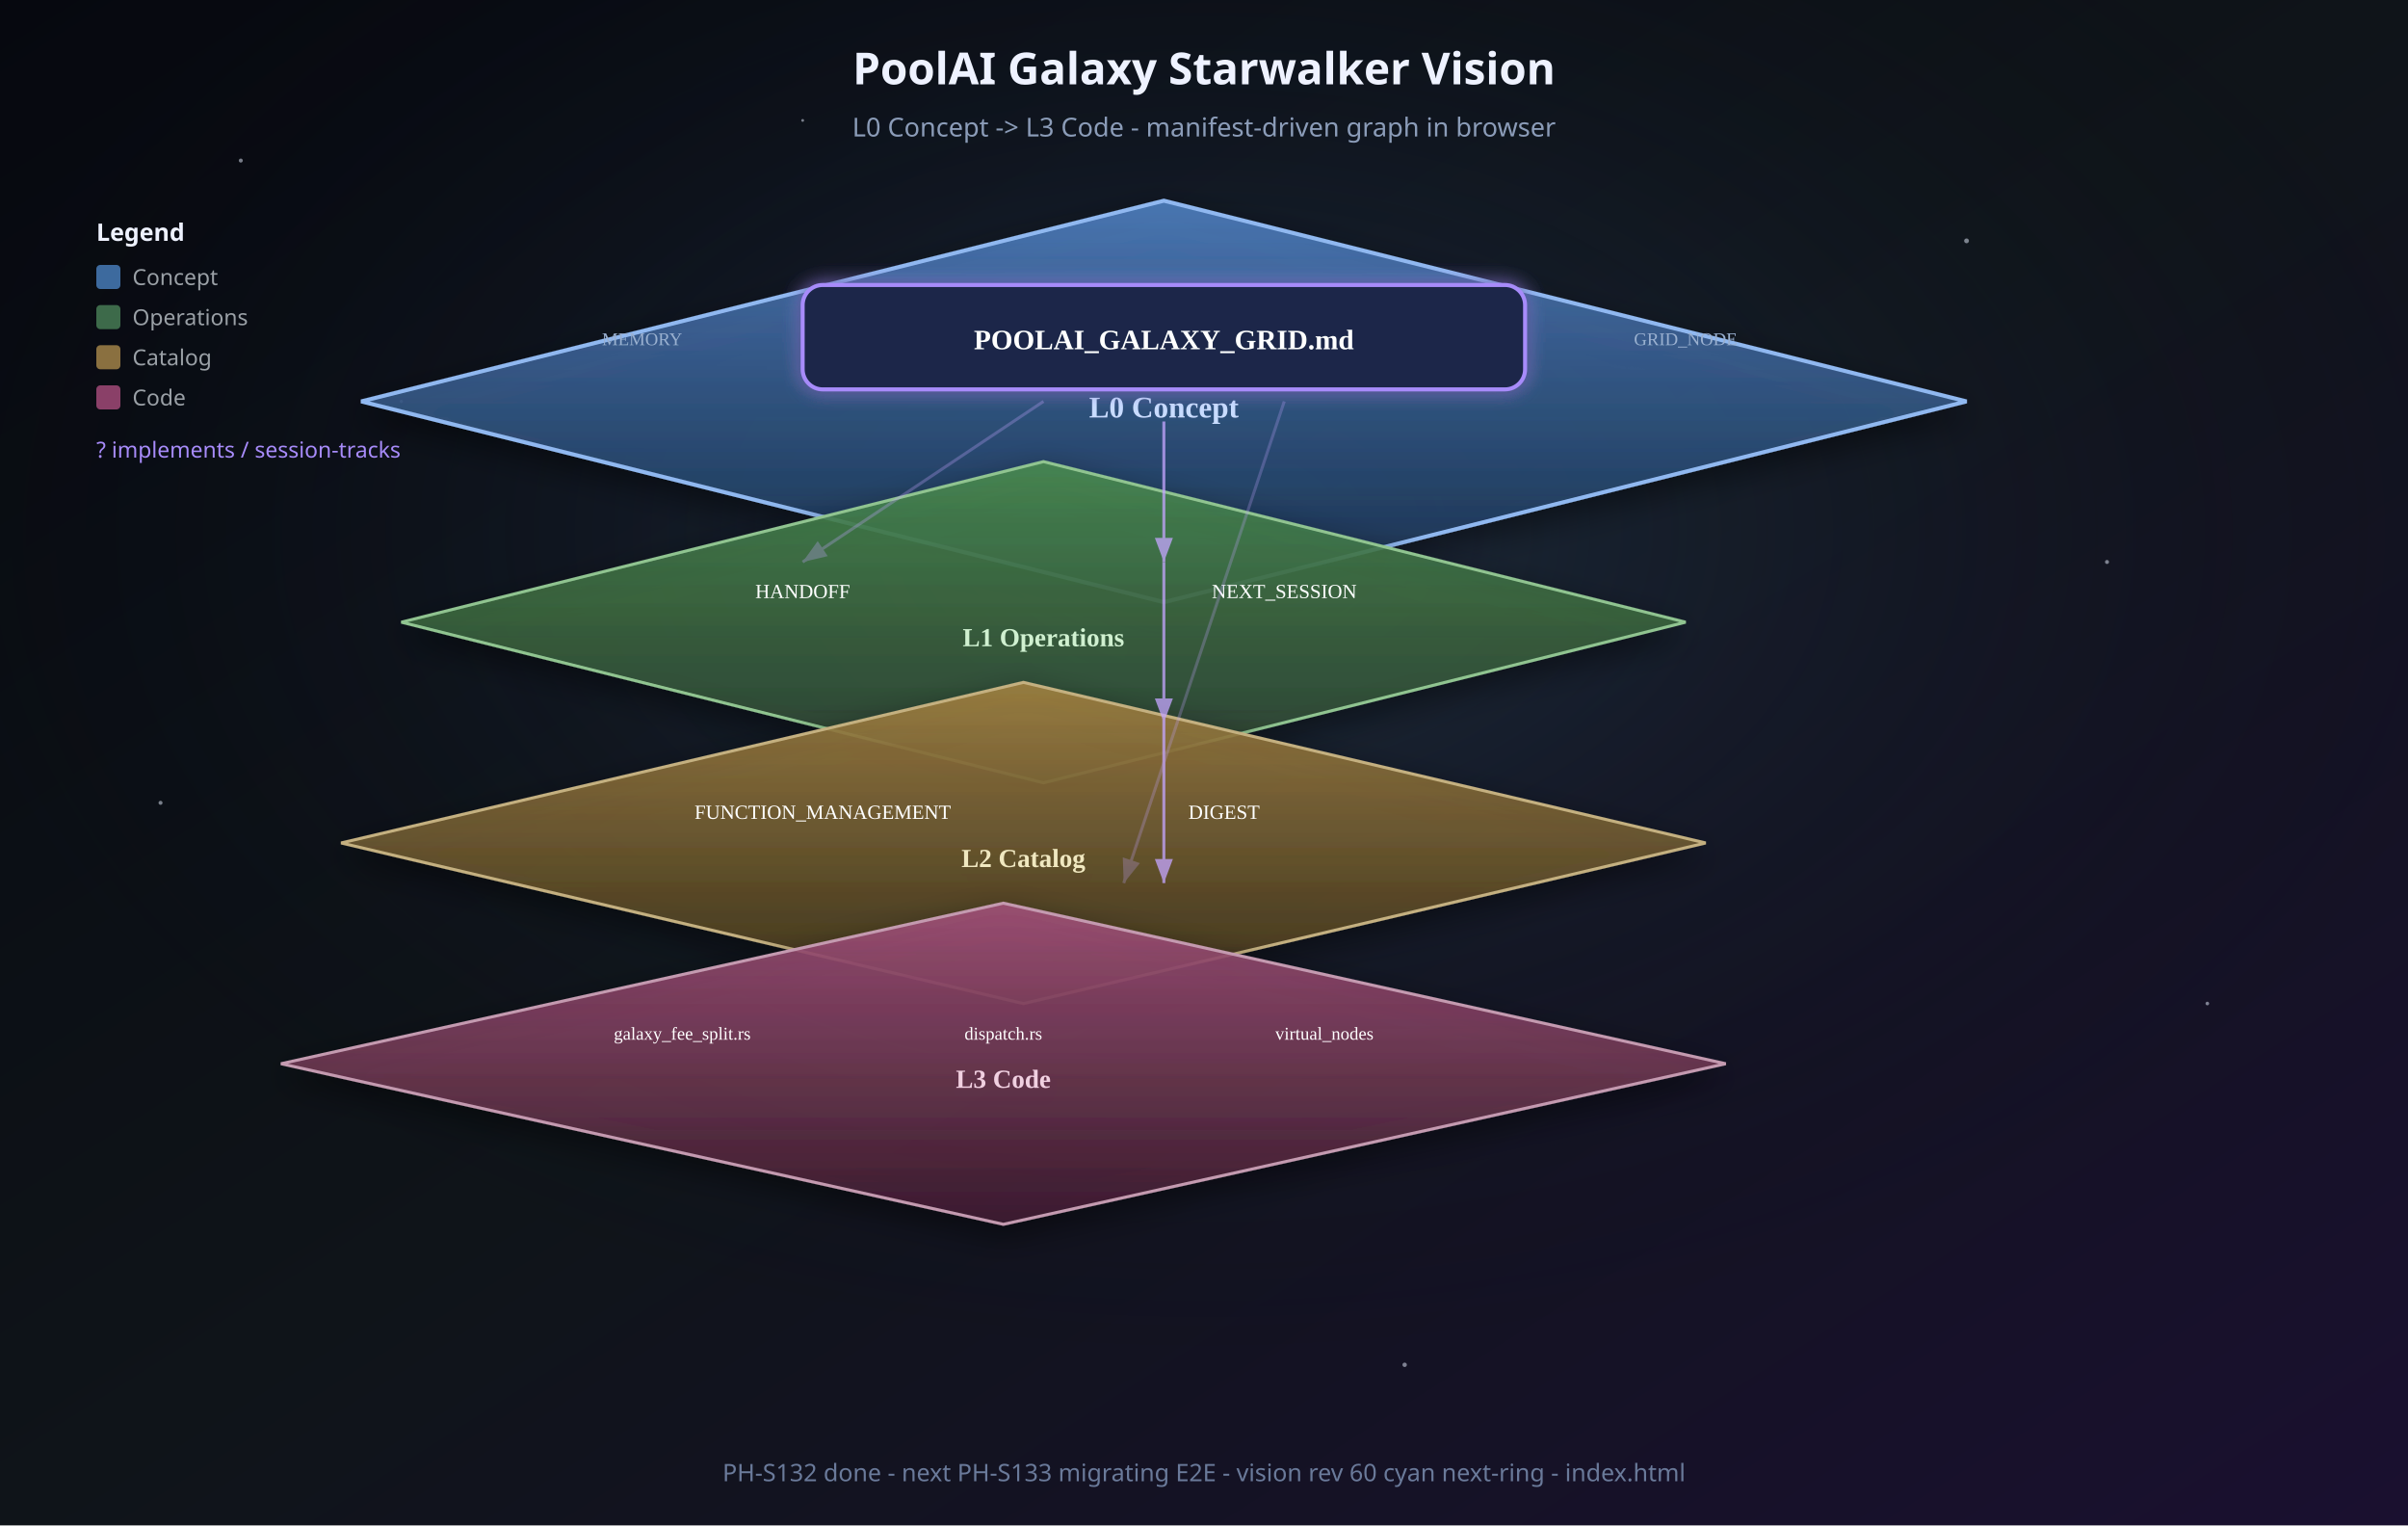
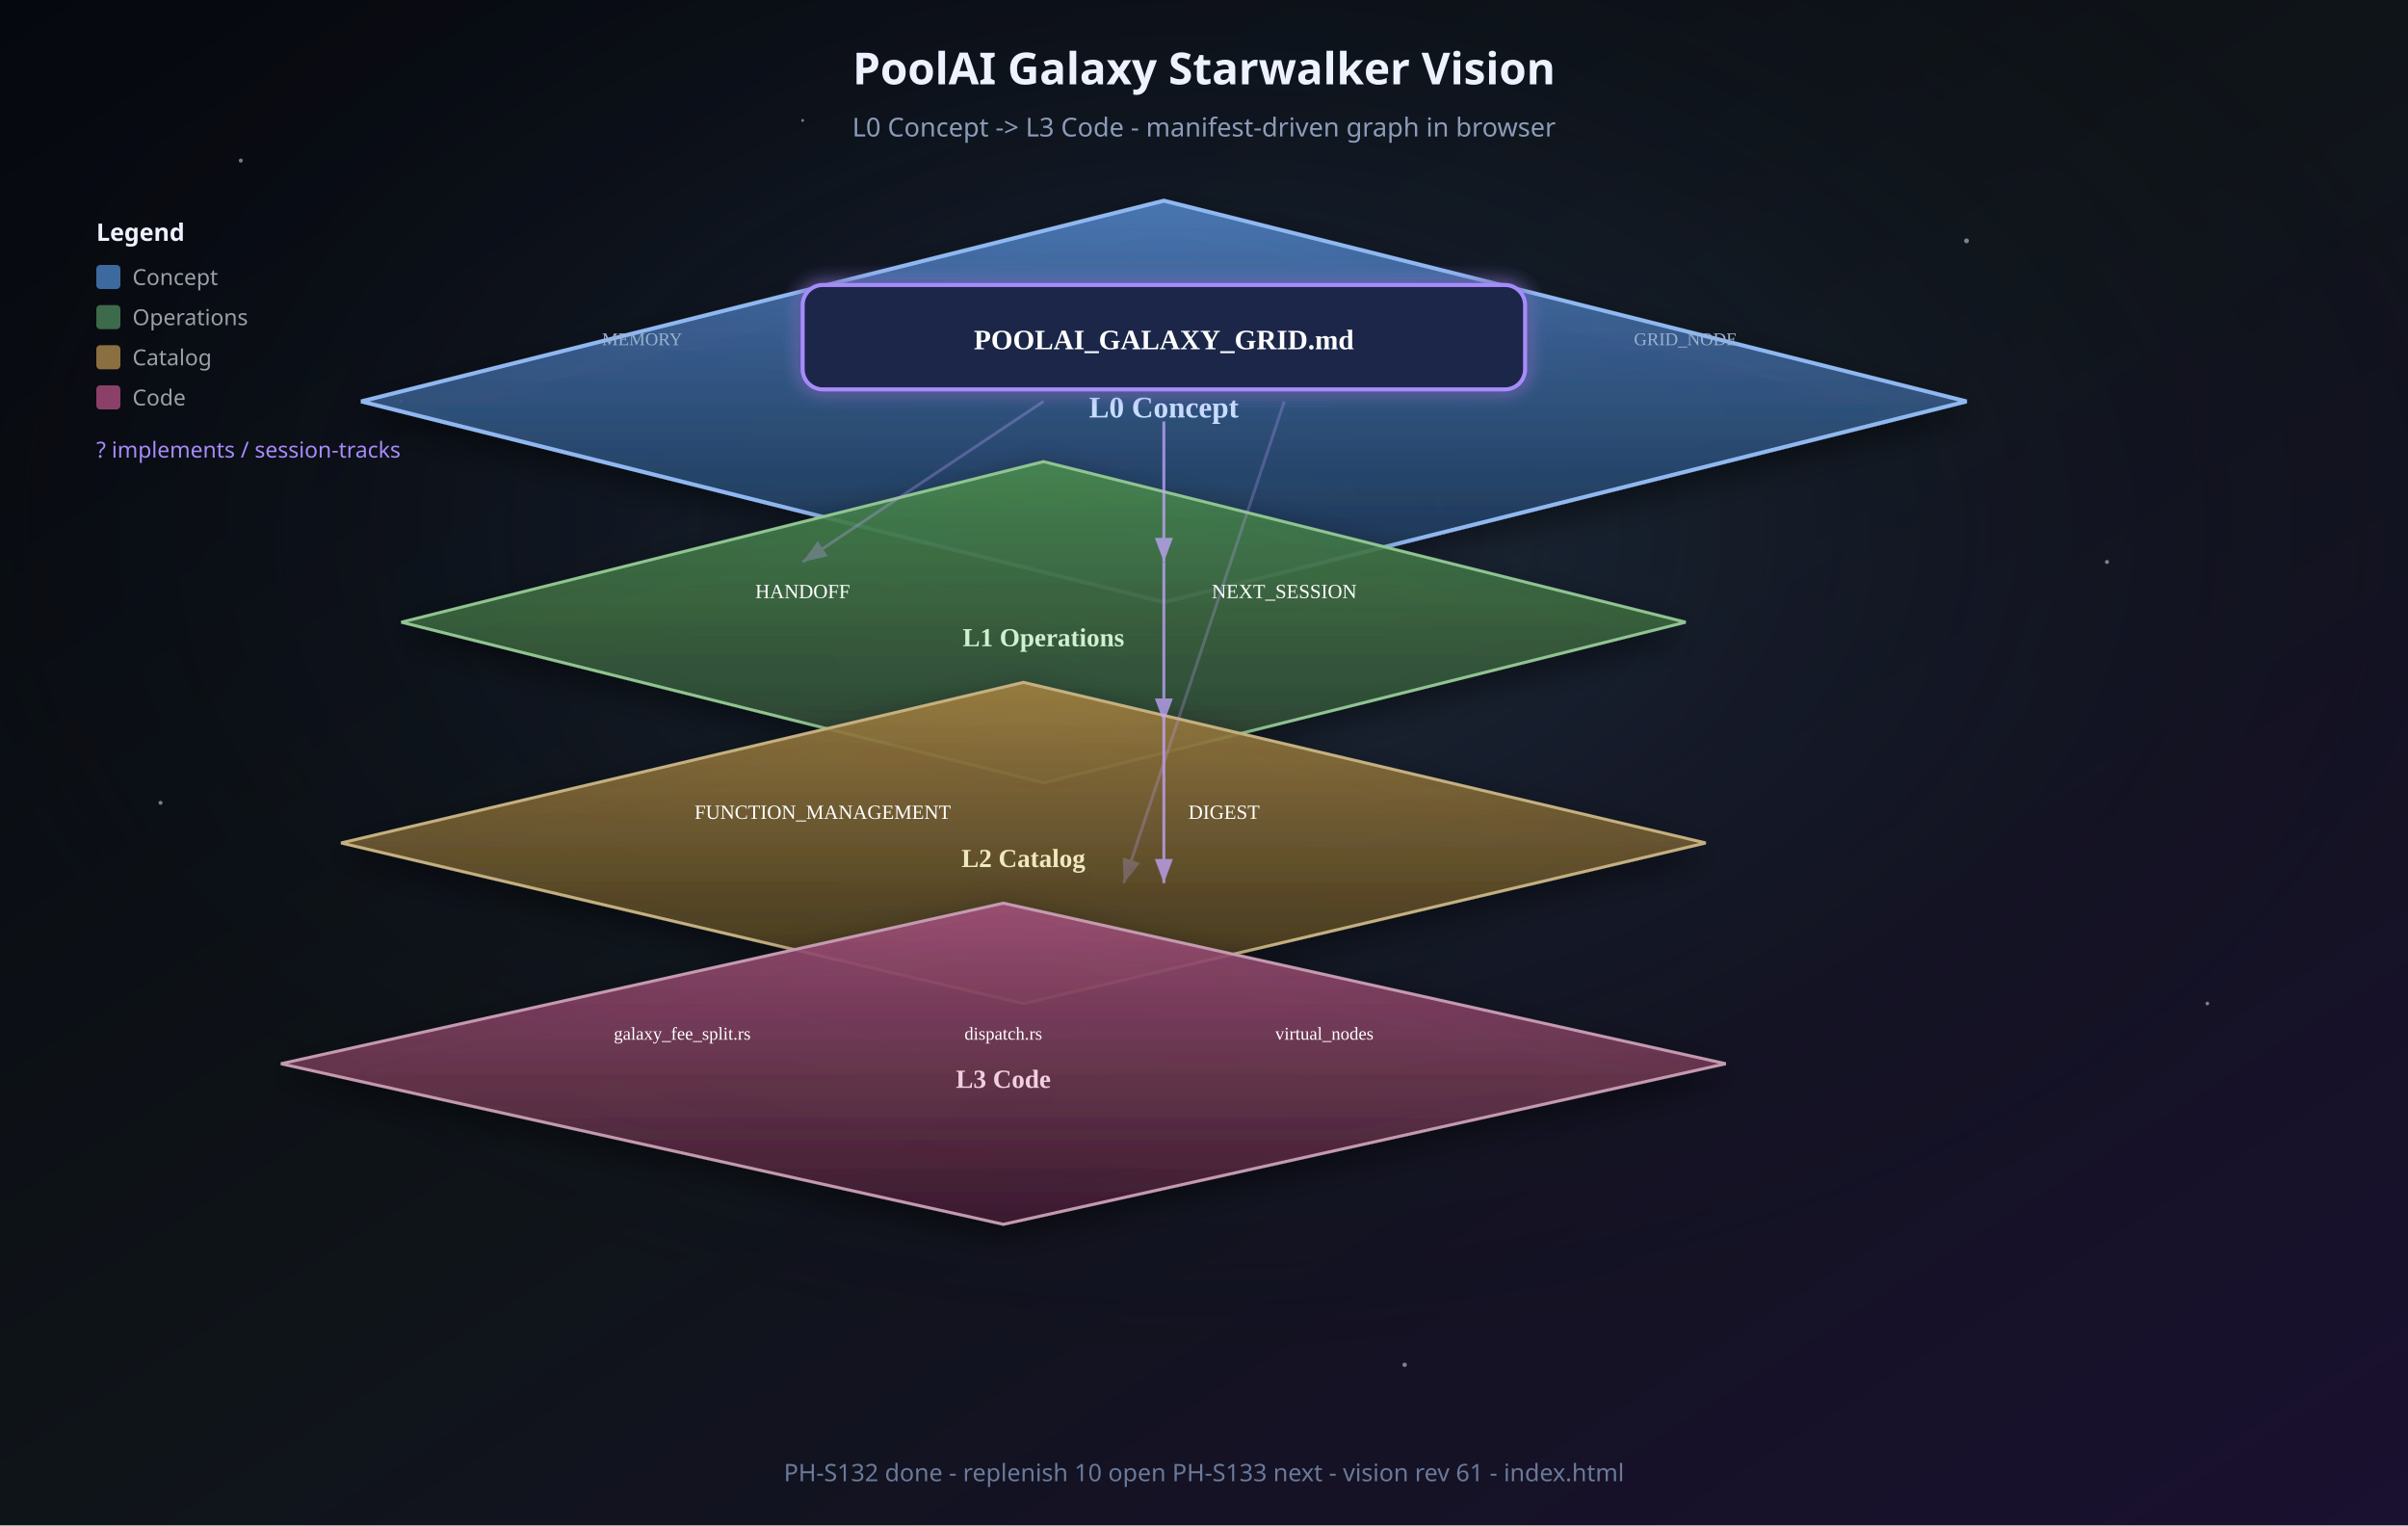
<svg xmlns="http://www.w3.org/2000/svg" viewBox="0 0 1200 760" role="img" aria-labelledby="title desc">
  <defs>
    <linearGradient id="bg" x1="0%" y1="0%" x2="100%" y2="100%">
      <stop offset="0%" stop-color="#06080f" />
      <stop offset="50%" stop-color="#0f1419" />
      <stop offset="100%" stop-color="#1a1030" />
    </linearGradient>
    <radialGradient id="nebula" cx="50%" cy="35%" r="55%">
      <stop offset="0%" stop-color="#3d5a8a" stop-opacity="0.35" />
      <stop offset="100%" stop-color="#06080f" stop-opacity="0" />
    </radialGradient>
    <linearGradient id="planeL0" x1="0%" y1="0%" x2="0%" y2="100%">
      <stop offset="0%" stop-color="#4a7ab8" stop-opacity="0.95" />
      <stop offset="100%" stop-color="#1e3350" stop-opacity="0.85" />
    </linearGradient>
    <linearGradient id="planeL1" x1="0%" y1="0%" x2="0%" y2="100%">
      <stop offset="0%" stop-color="#4a8a50" stop-opacity="0.9" />
      <stop offset="100%" stop-color="#2a4030" stop-opacity="0.85" />
    </linearGradient>
    <linearGradient id="planeL2" x1="0%" y1="0%" x2="0%" y2="100%">
      <stop offset="0%" stop-color="#a08040" stop-opacity="0.9" />
      <stop offset="100%" stop-color="#403520" stop-opacity="0.85" />
    </linearGradient>
    <linearGradient id="planeL3" x1="0%" y1="0%" x2="0%" y2="100%">
      <stop offset="0%" stop-color="#a05078" stop-opacity="0.9" />
      <stop offset="100%" stop-color="#402030" stop-opacity="0.85" />
    </linearGradient>
    <filter id="shadow" x="-30%" y="-30%" width="160%" height="160%">
      <feDropShadow dx="0" dy="6" stdDeviation="8" flood-color="#000" flood-opacity="0.5" />
    </filter>
    <filter id="glow" x="-50%" y="-50%" width="200%" height="200%">
      <feGaussianBlur stdDeviation="4" result="b" />
      <feMerge>
        <feMergeNode in="b" />
        <feMergeNode in="SourceGraphic" />
      </feMerge>
    </filter>
    <marker id="arrow" markerWidth="10" markerHeight="10" refX="8" refY="3" orient="auto">
      <path d="M0,0 L8,3 L0,6 Z" fill="#c4a5ff" />
    </marker>
  </defs>
  <rect width="1200" height="760" fill="url(#bg)" />
  <rect width="1200" height="760" fill="url(#nebula)" />
  <g fill="#e8f0ff" opacity="0.5">
    <circle cx="120" cy="80" r="1" />
    <circle cx="980" cy="120" r="1.2" />
    <circle cx="200" cy="200" r="0.8" />
    <circle cx="1050" cy="280" r="1" />
    <circle cx="80" cy="400" r="1" />
    <circle cx="1100" cy="500" r="0.9" />
    <circle cx="400" cy="60" r="0.7" />
    <circle cx="700" cy="680" r="1.1" />
  </g>
  <text x="600" y="42" text-anchor="middle" fill="#eef2ff" font-family="Segoe UI, system-ui, sans-serif" font-size="22" font-weight="600">PoolAI Galaxy Starwalker Vision</text>
  <text x="600" y="68" text-anchor="middle" fill="#8b9cb8" font-family="Segoe UI, system-ui, sans-serif" font-size="13">L0 Concept -&gt; L3 Code - manifest-driven graph in browser</text>
  <g transform="translate(180, 100)" filter="url(#shadow)">
    <path d="M0 100 L400 0 L800 100 L400 200 Z" fill="url(#planeL0)" stroke="#90b8f0" stroke-width="2" />
    <text x="400" y="108" text-anchor="middle" fill="#c8dcff" font-size="15" font-weight="700">L0 Concept</text>
    <g filter="url(#glow)">
      <rect x="220" y="42" width="360" height="52" rx="10" fill="#1a2848" stroke="#a78bfa" stroke-width="2" />
      <text x="400" y="74" text-anchor="middle" fill="#fff" font-size="14" font-weight="700">POOLAI_GALAXY_GRID.md</text>
    </g>
    <text x="140" y="72" text-anchor="middle" fill="#9ab0d0" font-size="9">MEMORY</text>
    <text x="660" y="72" text-anchor="middle" fill="#9ab0d0" font-size="9">GRID_NODE</text>
  </g>
  <g transform="translate(200, 230)" filter="url(#shadow)">
    <path d="M0 80 L320 0 L640 80 L320 160 Z" fill="url(#planeL1)" stroke="#90c490" stroke-width="1.5" />
    <text x="320" y="92" text-anchor="middle" fill="#d0f0d0" font-size="13" font-weight="600">L1 Operations</text>
    <text x="200" y="68" text-anchor="middle" fill="#fff" font-size="10">HANDOFF</text>
    <text x="440" y="68" text-anchor="middle" fill="#fff" font-size="10">NEXT_SESSION</text>
  </g>
  <g transform="translate(170, 340)" filter="url(#shadow)">
    <path d="M0 80 L340 0 L680 80 L340 160 Z" fill="url(#planeL2)" stroke="#c4b080" stroke-width="1.5" />
    <text x="340" y="92" text-anchor="middle" fill="#f0e8c0" font-size="13" font-weight="600">L2 Catalog</text>
    <text x="240" y="68" text-anchor="middle" fill="#fff" font-size="10">FUNCTION_MANAGEMENT</text>
    <text x="440" y="68" text-anchor="middle" fill="#fff" font-size="10">DIGEST</text>
  </g>
  <g transform="translate(140, 450)" filter="url(#shadow)">
    <path d="M0 80 L360 0 L720 80 L360 160 Z" fill="url(#planeL3)" stroke="#c49ab0" stroke-width="1.5" />
    <text x="360" y="92" text-anchor="middle" fill="#f0d0e0" font-size="13" font-weight="600">L3 Code</text>
    <text x="200" y="68" text-anchor="middle" fill="#fff" font-size="9">galaxy_fee_split.rs</text>
    <text x="360" y="68" text-anchor="middle" fill="#fff" font-size="9">dispatch.rs</text>
    <text x="520" y="68" text-anchor="middle" fill="#fff" font-size="9">virtual_nodes</text>
  </g>
  <g fill="none" stroke="#c4a5ff" stroke-width="1.5" marker-end="url(#arrow)" opacity="0.75">
    <path d="M580 210 L580 280" />
    <path d="M580 280 L580 360" />
    <path d="M580 360 L580 440" />
    <path d="M520 200 L400 280" opacity="0.4" />
    <path d="M640 200 L560 440" opacity="0.35" />
  </g>
  <g transform="translate(48, 120)" font-family="Segoe UI, system-ui, sans-serif" font-size="11">
    <text x="0" y="0" fill="#eef2ff" font-weight="600" font-size="12">Legend</text>
    <rect x="0" y="12" width="12" height="12" rx="2" fill="#3d6a9e" />
    <text x="18" y="22" fill="#9aa0a6">Concept</text>
    <rect x="0" y="32" width="12" height="12" rx="2" fill="#3d6a4a" />
    <text x="18" y="42" fill="#9aa0a6">Operations</text>
    <rect x="0" y="52" width="12" height="12" rx="2" fill="#8a7040" />
    <text x="18" y="62" fill="#9aa0a6">Catalog</text>
    <rect x="0" y="72" width="12" height="12" rx="2" fill="#8a4068" />
    <text x="18" y="82" fill="#9aa0a6">Code</text>
    <text x="0" y="108" fill="#a78bfa">? implements / session-tracks</text>
  </g>
-   <text x="600" y="738" text-anchor="middle" fill="#6a7a9a" font-family="Segoe UI, system-ui, sans-serif" font-size="12">PH-S132 done - next PH-S133 migrating E2E - vision rev 60 cyan next-ring - index.html</text>
+   <text x="600" y="738" text-anchor="middle" fill="#6a7a9a" font-family="Segoe UI, system-ui, sans-serif" font-size="12">PH-S132 done - replenish 10 open PH-S133 next - vision rev 61 - index.html</text>
</svg>
